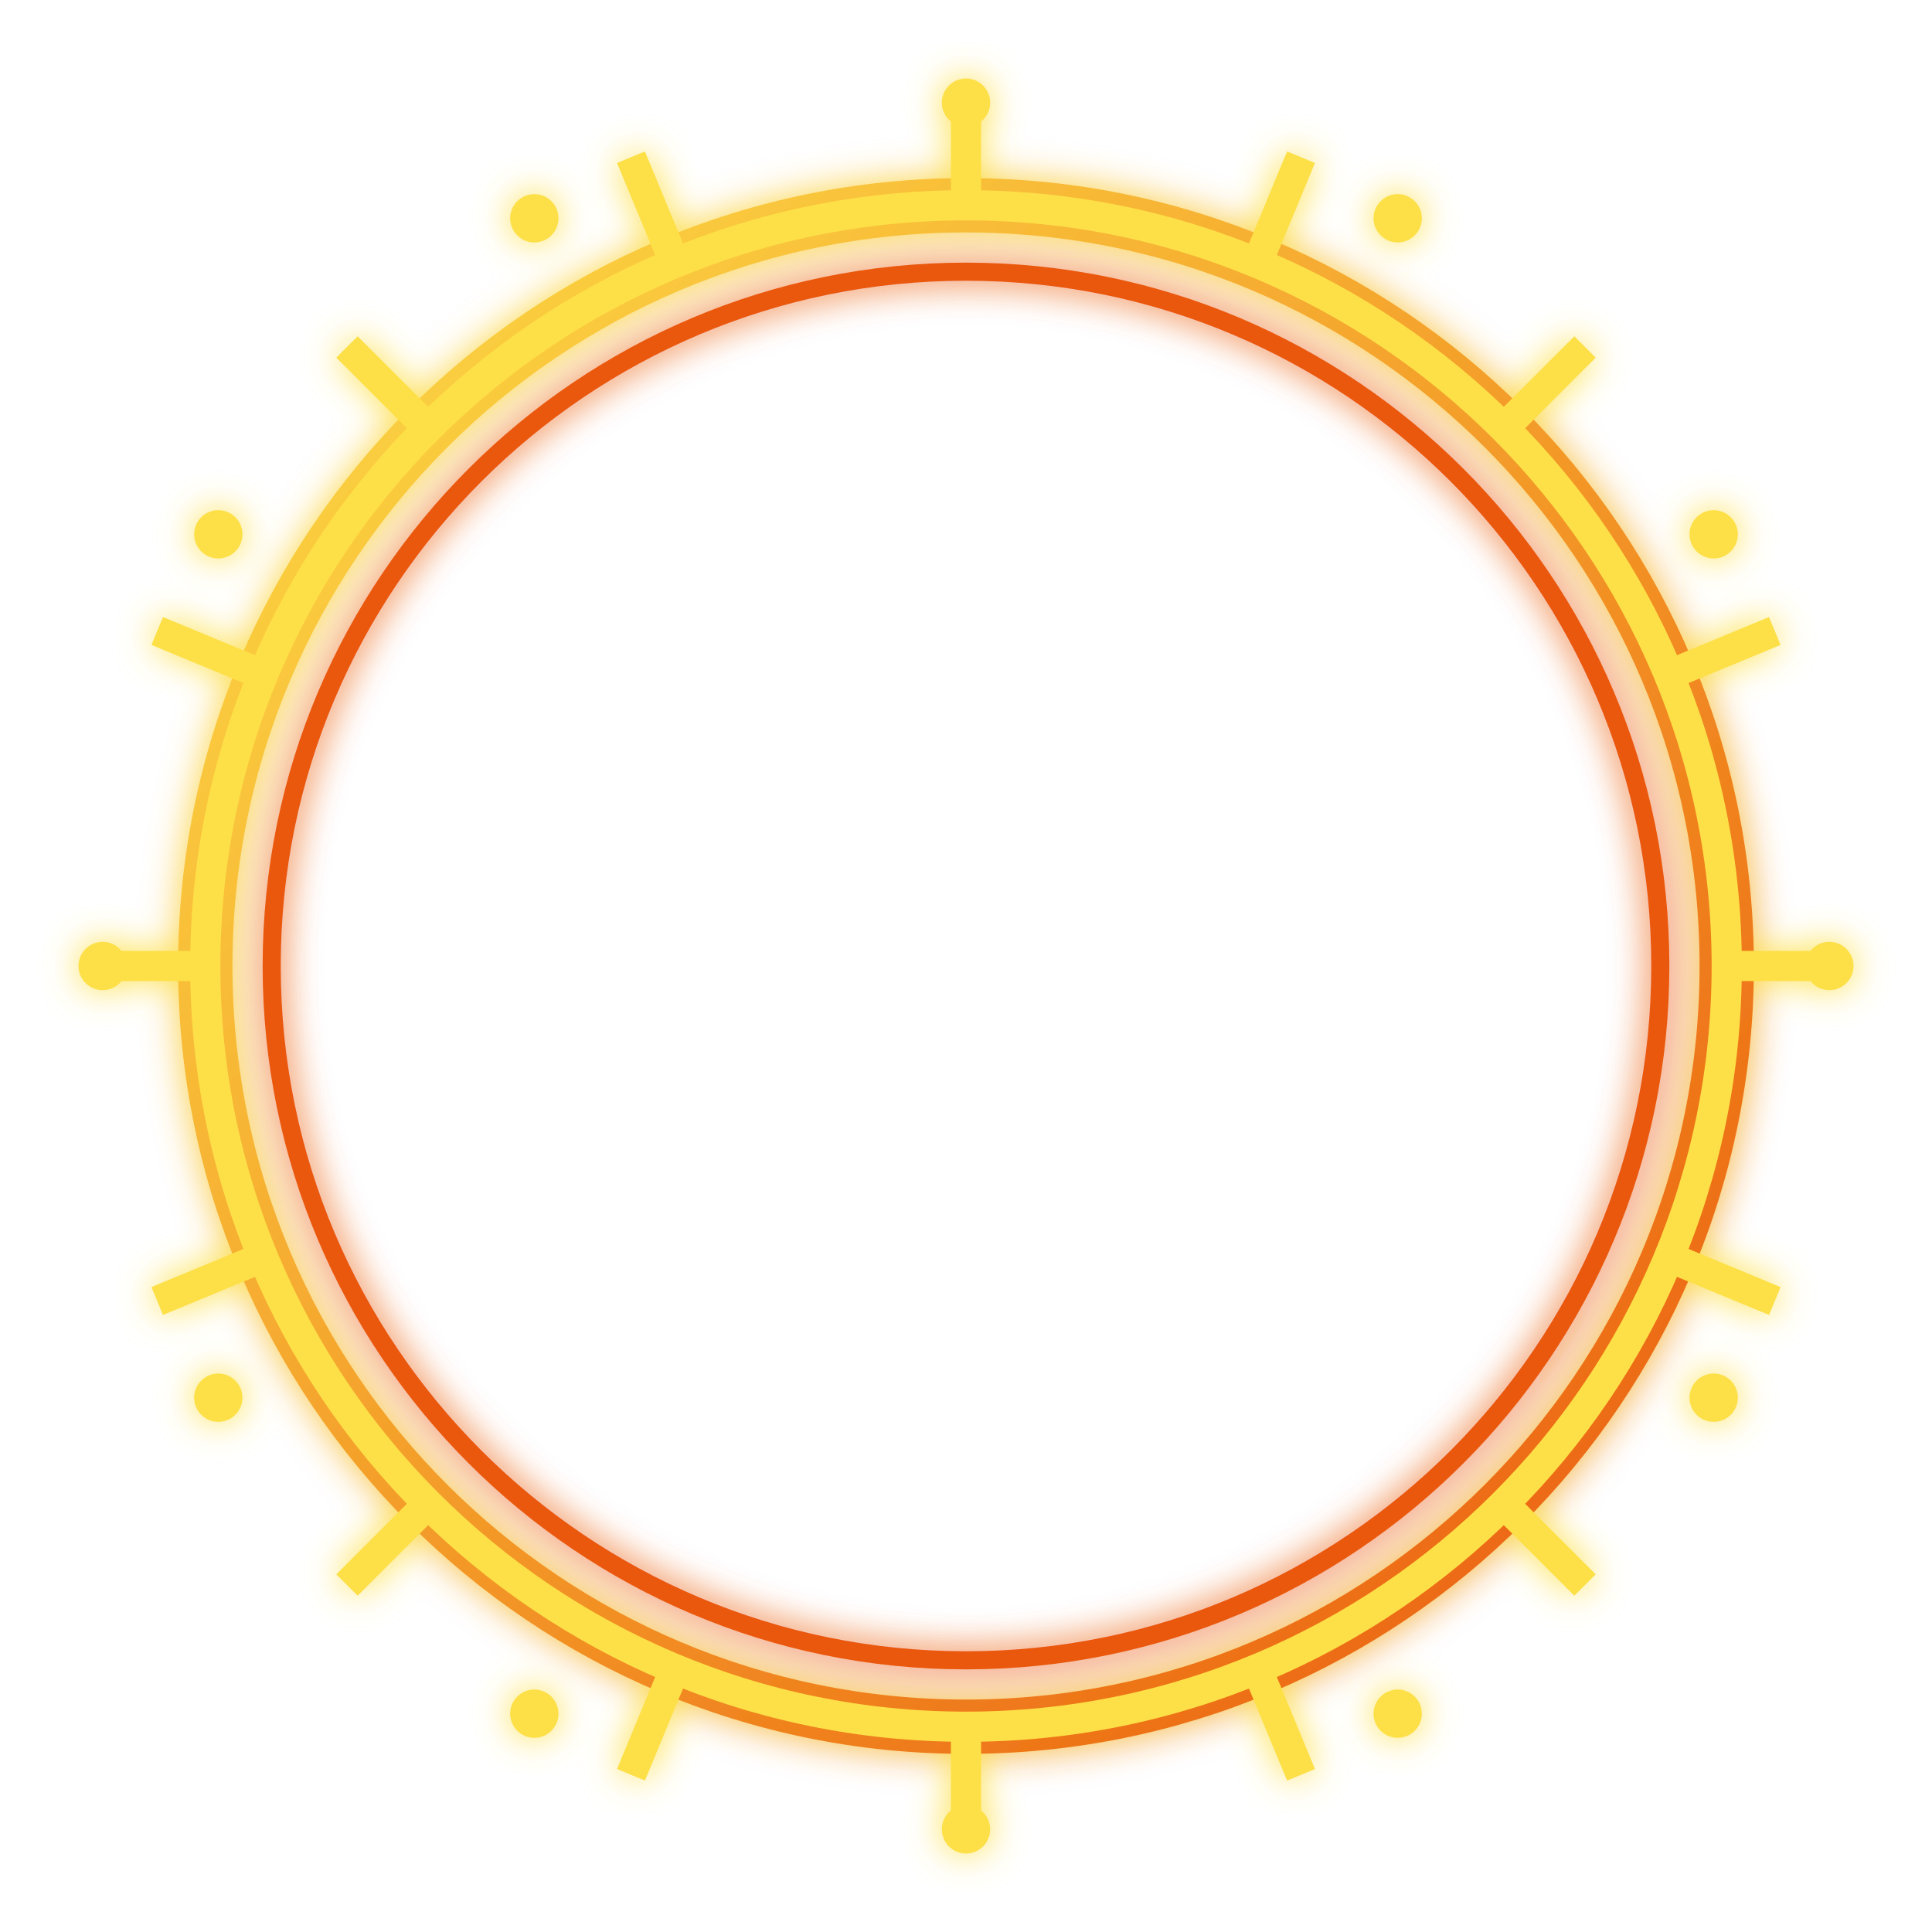
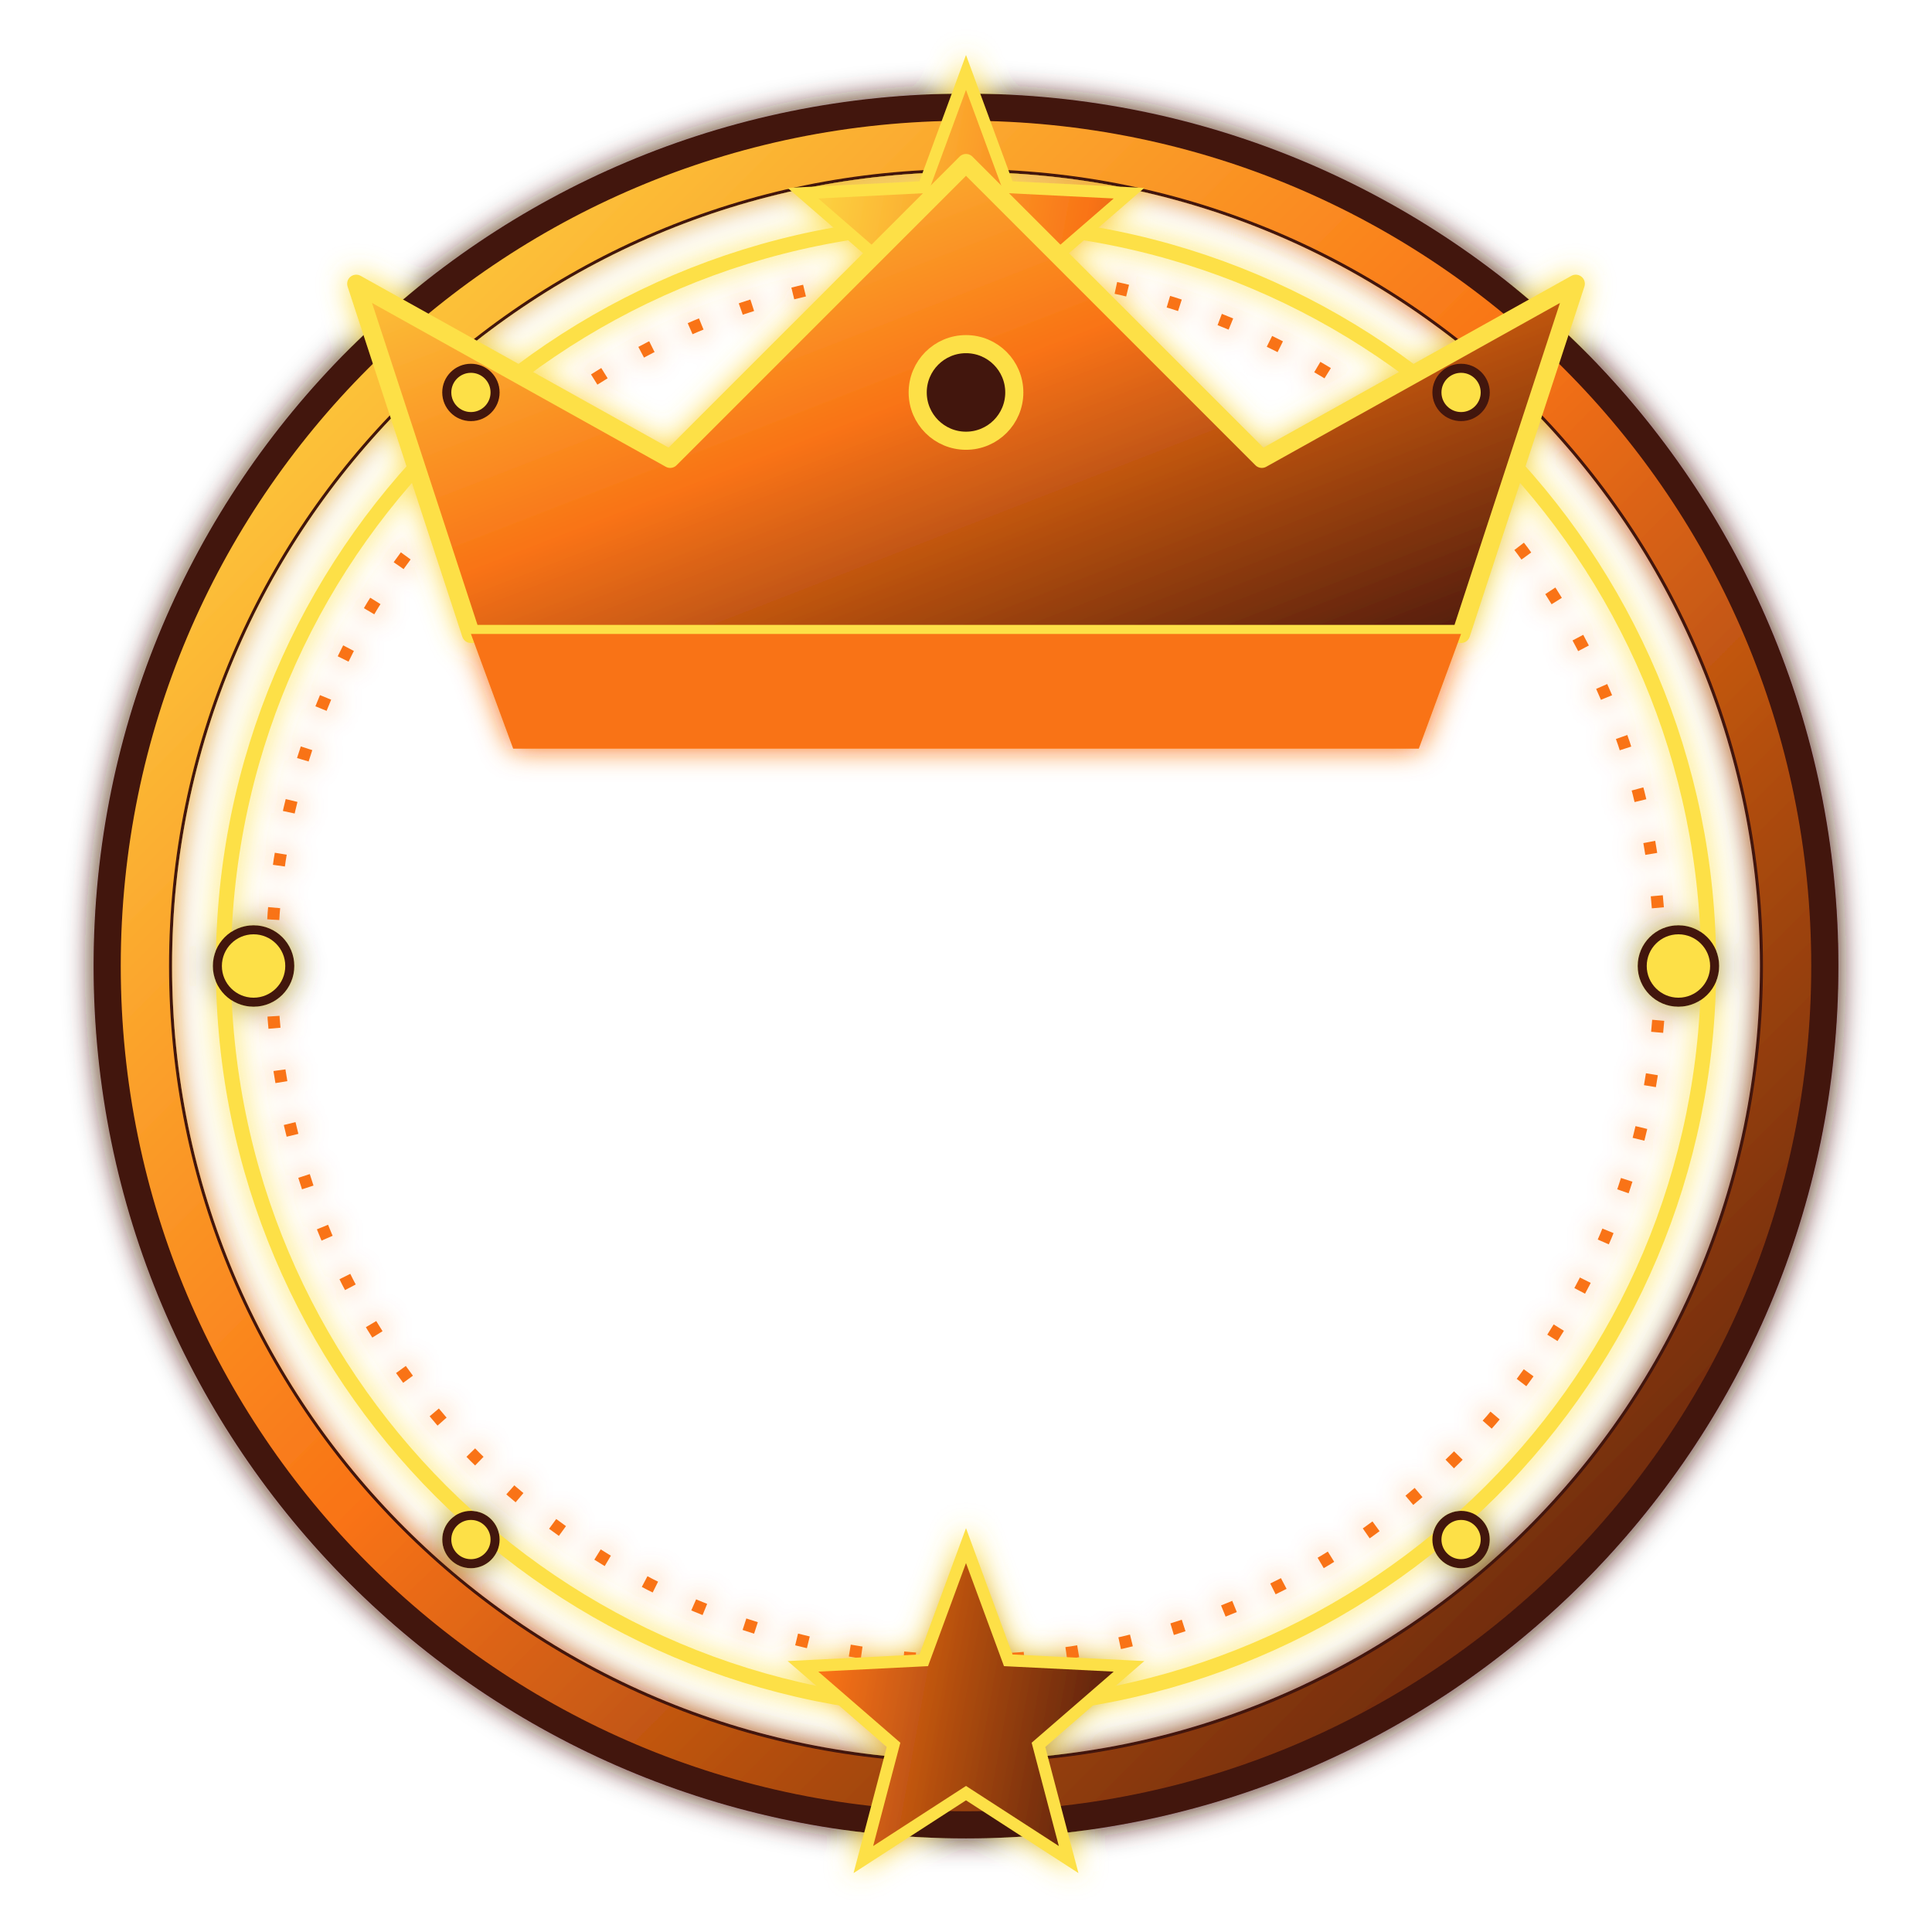
<svg xmlns="http://www.w3.org/2000/svg" width="320" height="320" viewBox="0 0 320 320" role="img" aria-labelledby="title desc">
  <defs>
-     <filter id="glow" x="-50%" y="-50%" width="200%" height="200%">
-       <feGaussianBlur stdDeviation="3" result="blur" />
+     <linearGradient id="metal" x1="0" y1="0" x2="1" y2="1">
+       <stop stop-color="#fde047" />
+       <stop offset=".48" stop-color="#f97316" />
+       <stop offset="1" stop-color="#431407" />
+     </linearGradient>
+     <filter id="glow" x="-30%" y="-30%" width="160%" height="160%">
+       <feGaussianBlur stdDeviation="2.3" result="blur" />
      <feMerge>
        <feMergeNode in="blur" />
        <feMergeNode in="SourceGraphic" />
      </feMerge>
    </filter>
-     <linearGradient id="ring" x1="0" y1="0" x2="1" y2="1">
-       <stop stop-color="#FDE047" />
-       <stop offset="1" stop-color="#EA580C" />
-     </linearGradient>
  </defs>
  <g filter="url(#glow)">
-     <circle cx="160" cy="160" r="126" fill="none" stroke="url(#ring)" stroke-width="9" />
-     <circle cx="160" cy="160" r="115" fill="none" stroke="#FDE047" stroke-opacity=".8" stroke-width="2" stroke-dasharray="4 6" />
-     <g fill="none" stroke="#FDE047" stroke-width="5">
-       <circle cx="160" cy="160" r="126" />
-       <circle cx="160" cy="160" r="115" stroke="#EA580C" stroke-width="3" />
-       <path d="M287 160L305 160M277.333 208.601L293.963 215.489M249.803 249.803L262.53 262.53M208.601 277.333L215.489 293.963M160 287L160 305M111.399 277.333L104.511 293.963M70.197 249.803L57.47 262.53M42.667 208.601L26.037 215.489M33 160L15 160M42.667 111.399L26.037 104.511M70.197 70.197L57.47 57.47M111.399 42.667L104.511 26.037M160 33L160 15M208.601 42.667L215.489 26.037M249.803 70.197L262.53 57.47M277.333 111.399L293.963 104.511" />
-     </g>
-     <g fill="#FDE047">
-       <circle cx="303" cy="160" r="4" />
-       <circle cx="283.842" cy="231.5" r="4" />
-       <circle cx="231.5" cy="283.842" r="4" />
-       <circle cx="160" cy="303" r="4" />
-       <circle cx="88.5" cy="283.842" r="4" />
-       <circle cx="36.158" cy="231.5" r="4" />
-       <circle cx="17" cy="160" r="4" />
-       <circle cx="36.158" cy="88.5" r="4" />
-       <circle cx="88.5" cy="36.158" r="4" />
-       <circle cx="160" cy="17" r="4" />
-       <circle cx="231.5" cy="36.158" r="4" />
-       <circle cx="283.842" cy="88.5" r="4" />
+     <circle cx="160" cy="160" r="138" fill="none" stroke="#431407" stroke-width="13" />
+     <circle cx="160" cy="160" r="136" fill="none" stroke="url(#metal)" stroke-width="8" />
+     <circle cx="160" cy="160" r="123" fill="none" stroke="#fde047" stroke-width="2.5" />
+     <circle cx="160" cy="160" r="115" fill="none" stroke="#f97316" stroke-width="2" stroke-dasharray="2 7" />
+     <path d="M160 12 L167 31 L187 32 L172 45 L177 64 L160 53 L143 64 L148 45 L133 32 L153 31Z M160 256 L167 275 L187 276 L172 289 L177 308 L160 297 L143 308 L148 289 L133 276 L153 275Z" fill="url(#metal)" stroke="#fde047" stroke-width="2" />
+     <path d="M78 105 L59 47 L111 76 L160 27 L209 76 L261 47 L242 105Z" fill="url(#metal)" stroke="#fde047" stroke-width="3" stroke-linejoin="round" />
+     <path d="M78 105 L242 105 L235 124 L85 124Z" fill="#f97316" />
+     <circle cx="160" cy="65" r="8" fill="#431407" stroke="#fde047" stroke-width="3" />
+     <g fill="#fde047" stroke="#431407" stroke-width="1.5">
+       <circle cx="42" cy="160" r="6" />
+       <circle cx="278" cy="160" r="6" />
+       <circle cx="78" cy="65" r="4" />
+       <circle cx="242" cy="65" r="4" />
+       <circle cx="78" cy="255" r="4" />
+       <circle cx="242" cy="255" r="4" />
    </g>
  </g>
</svg>
